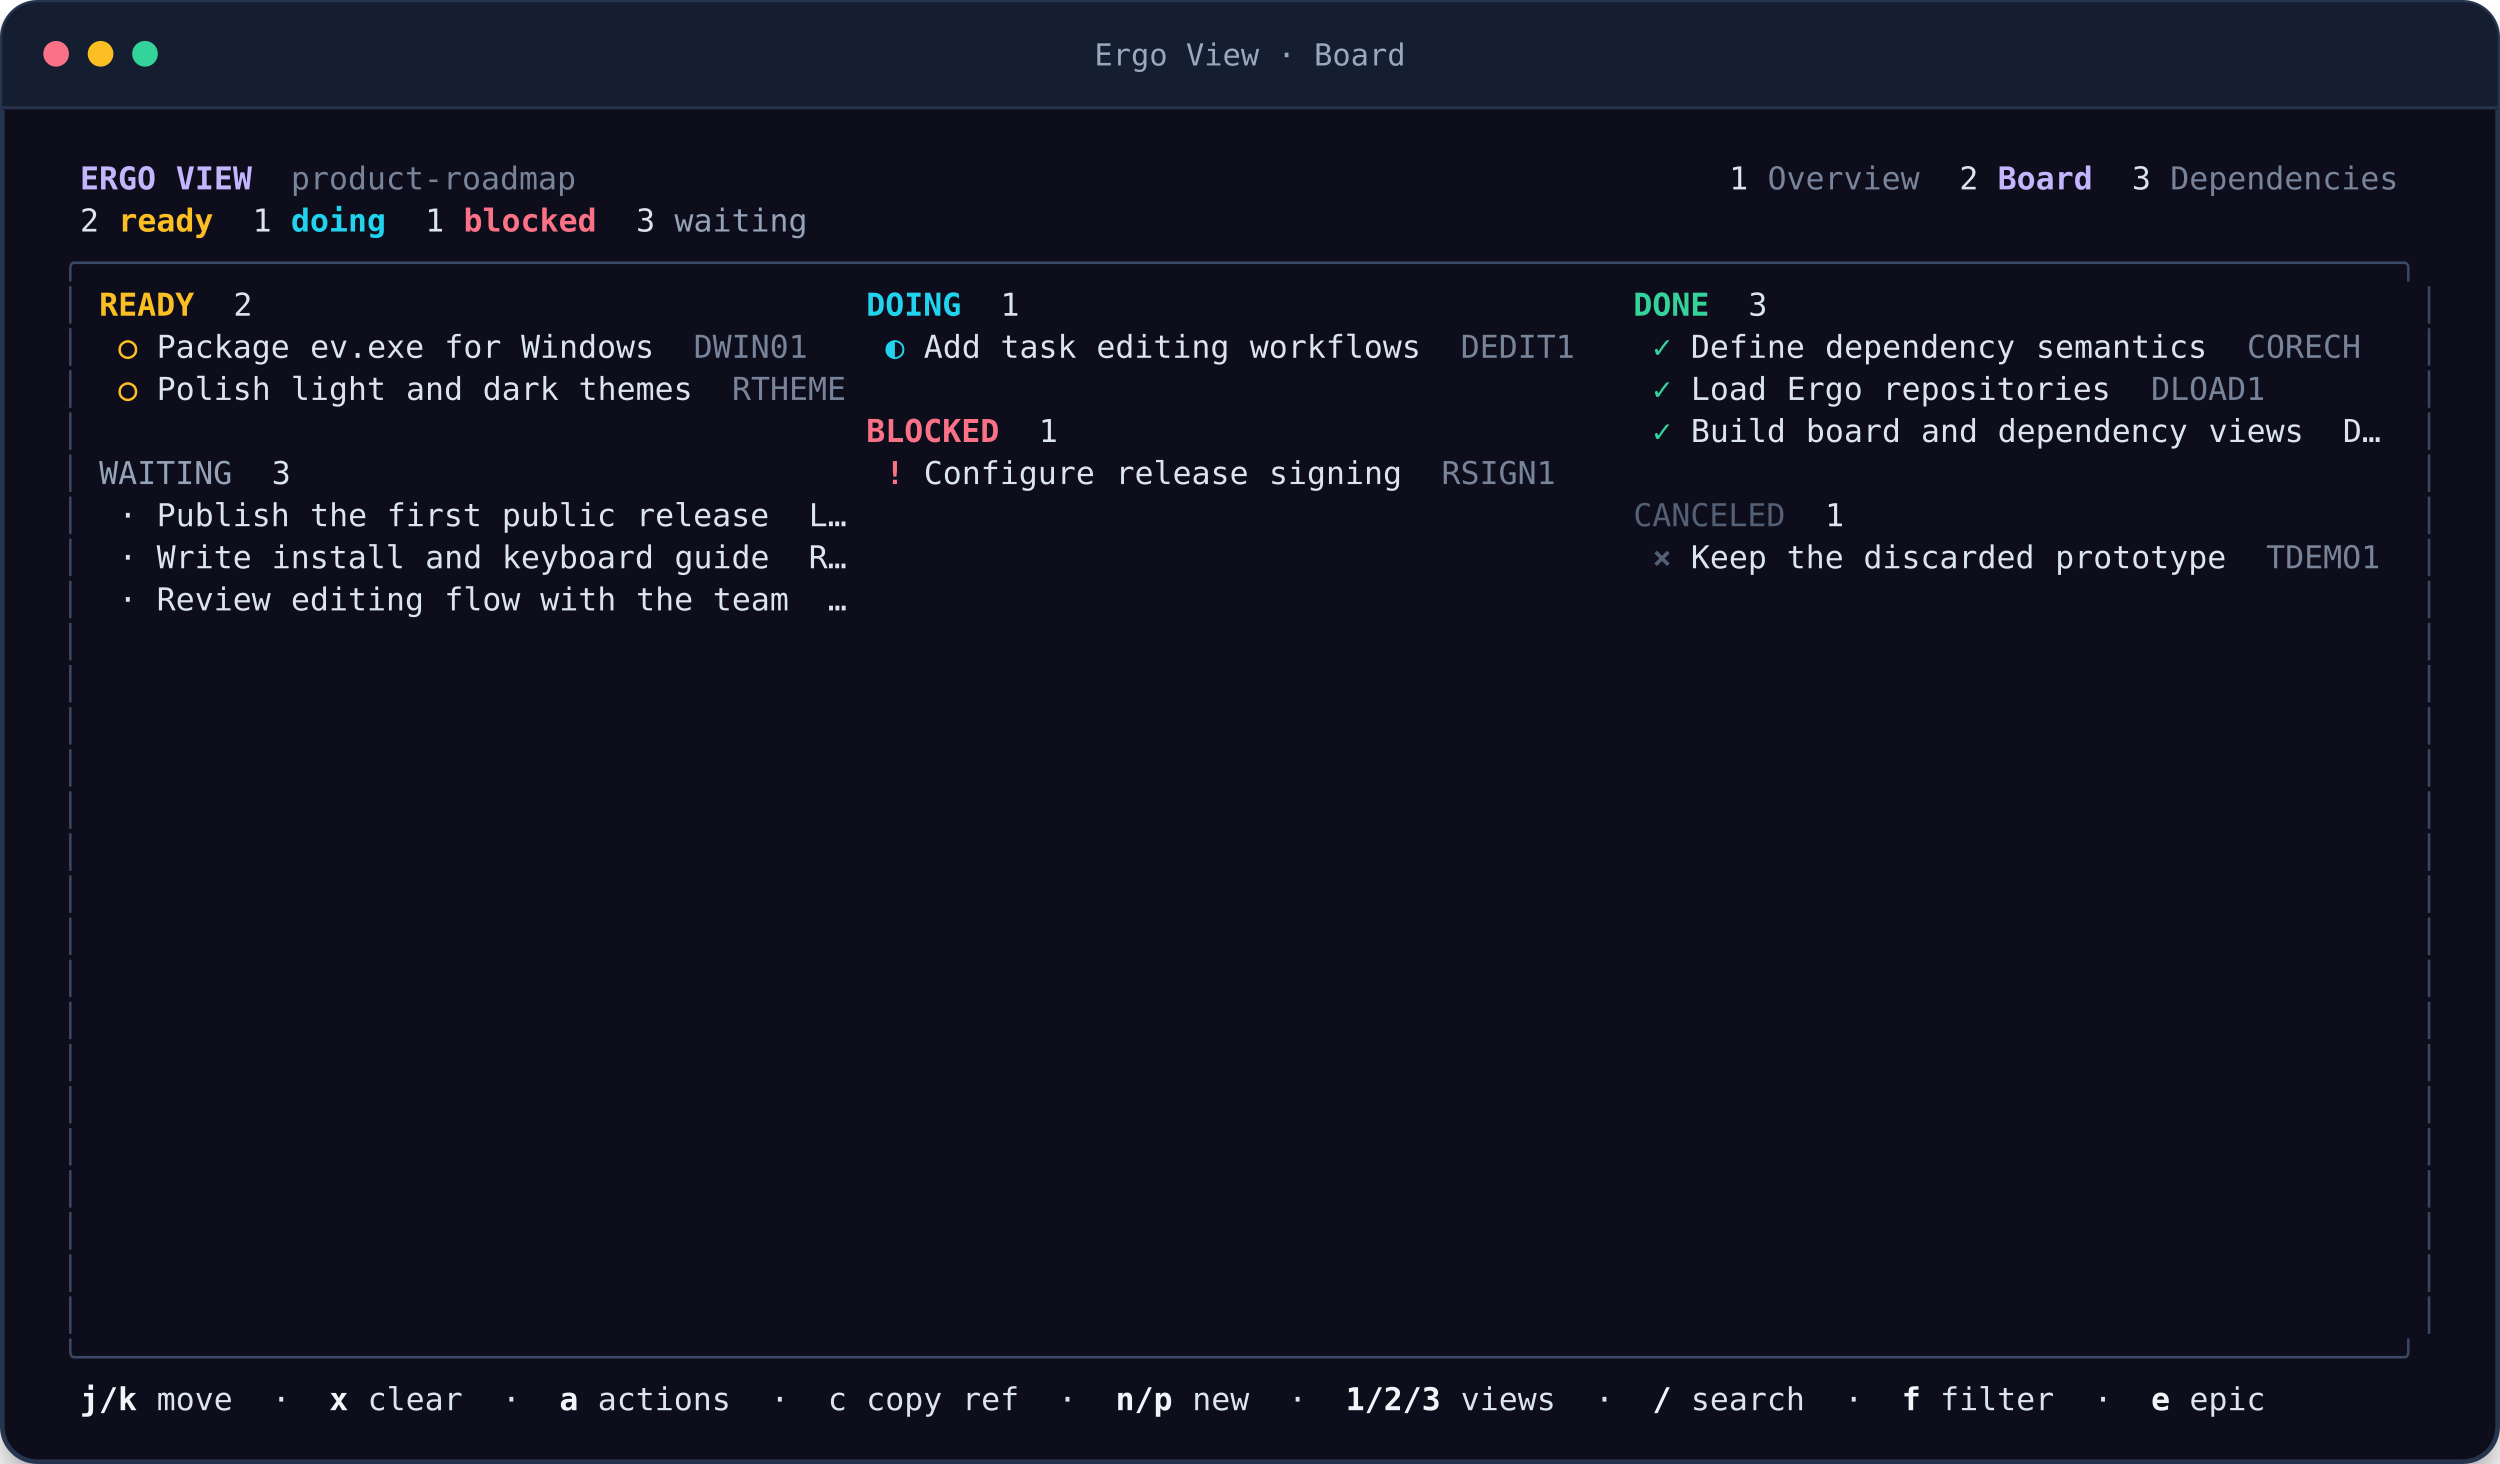
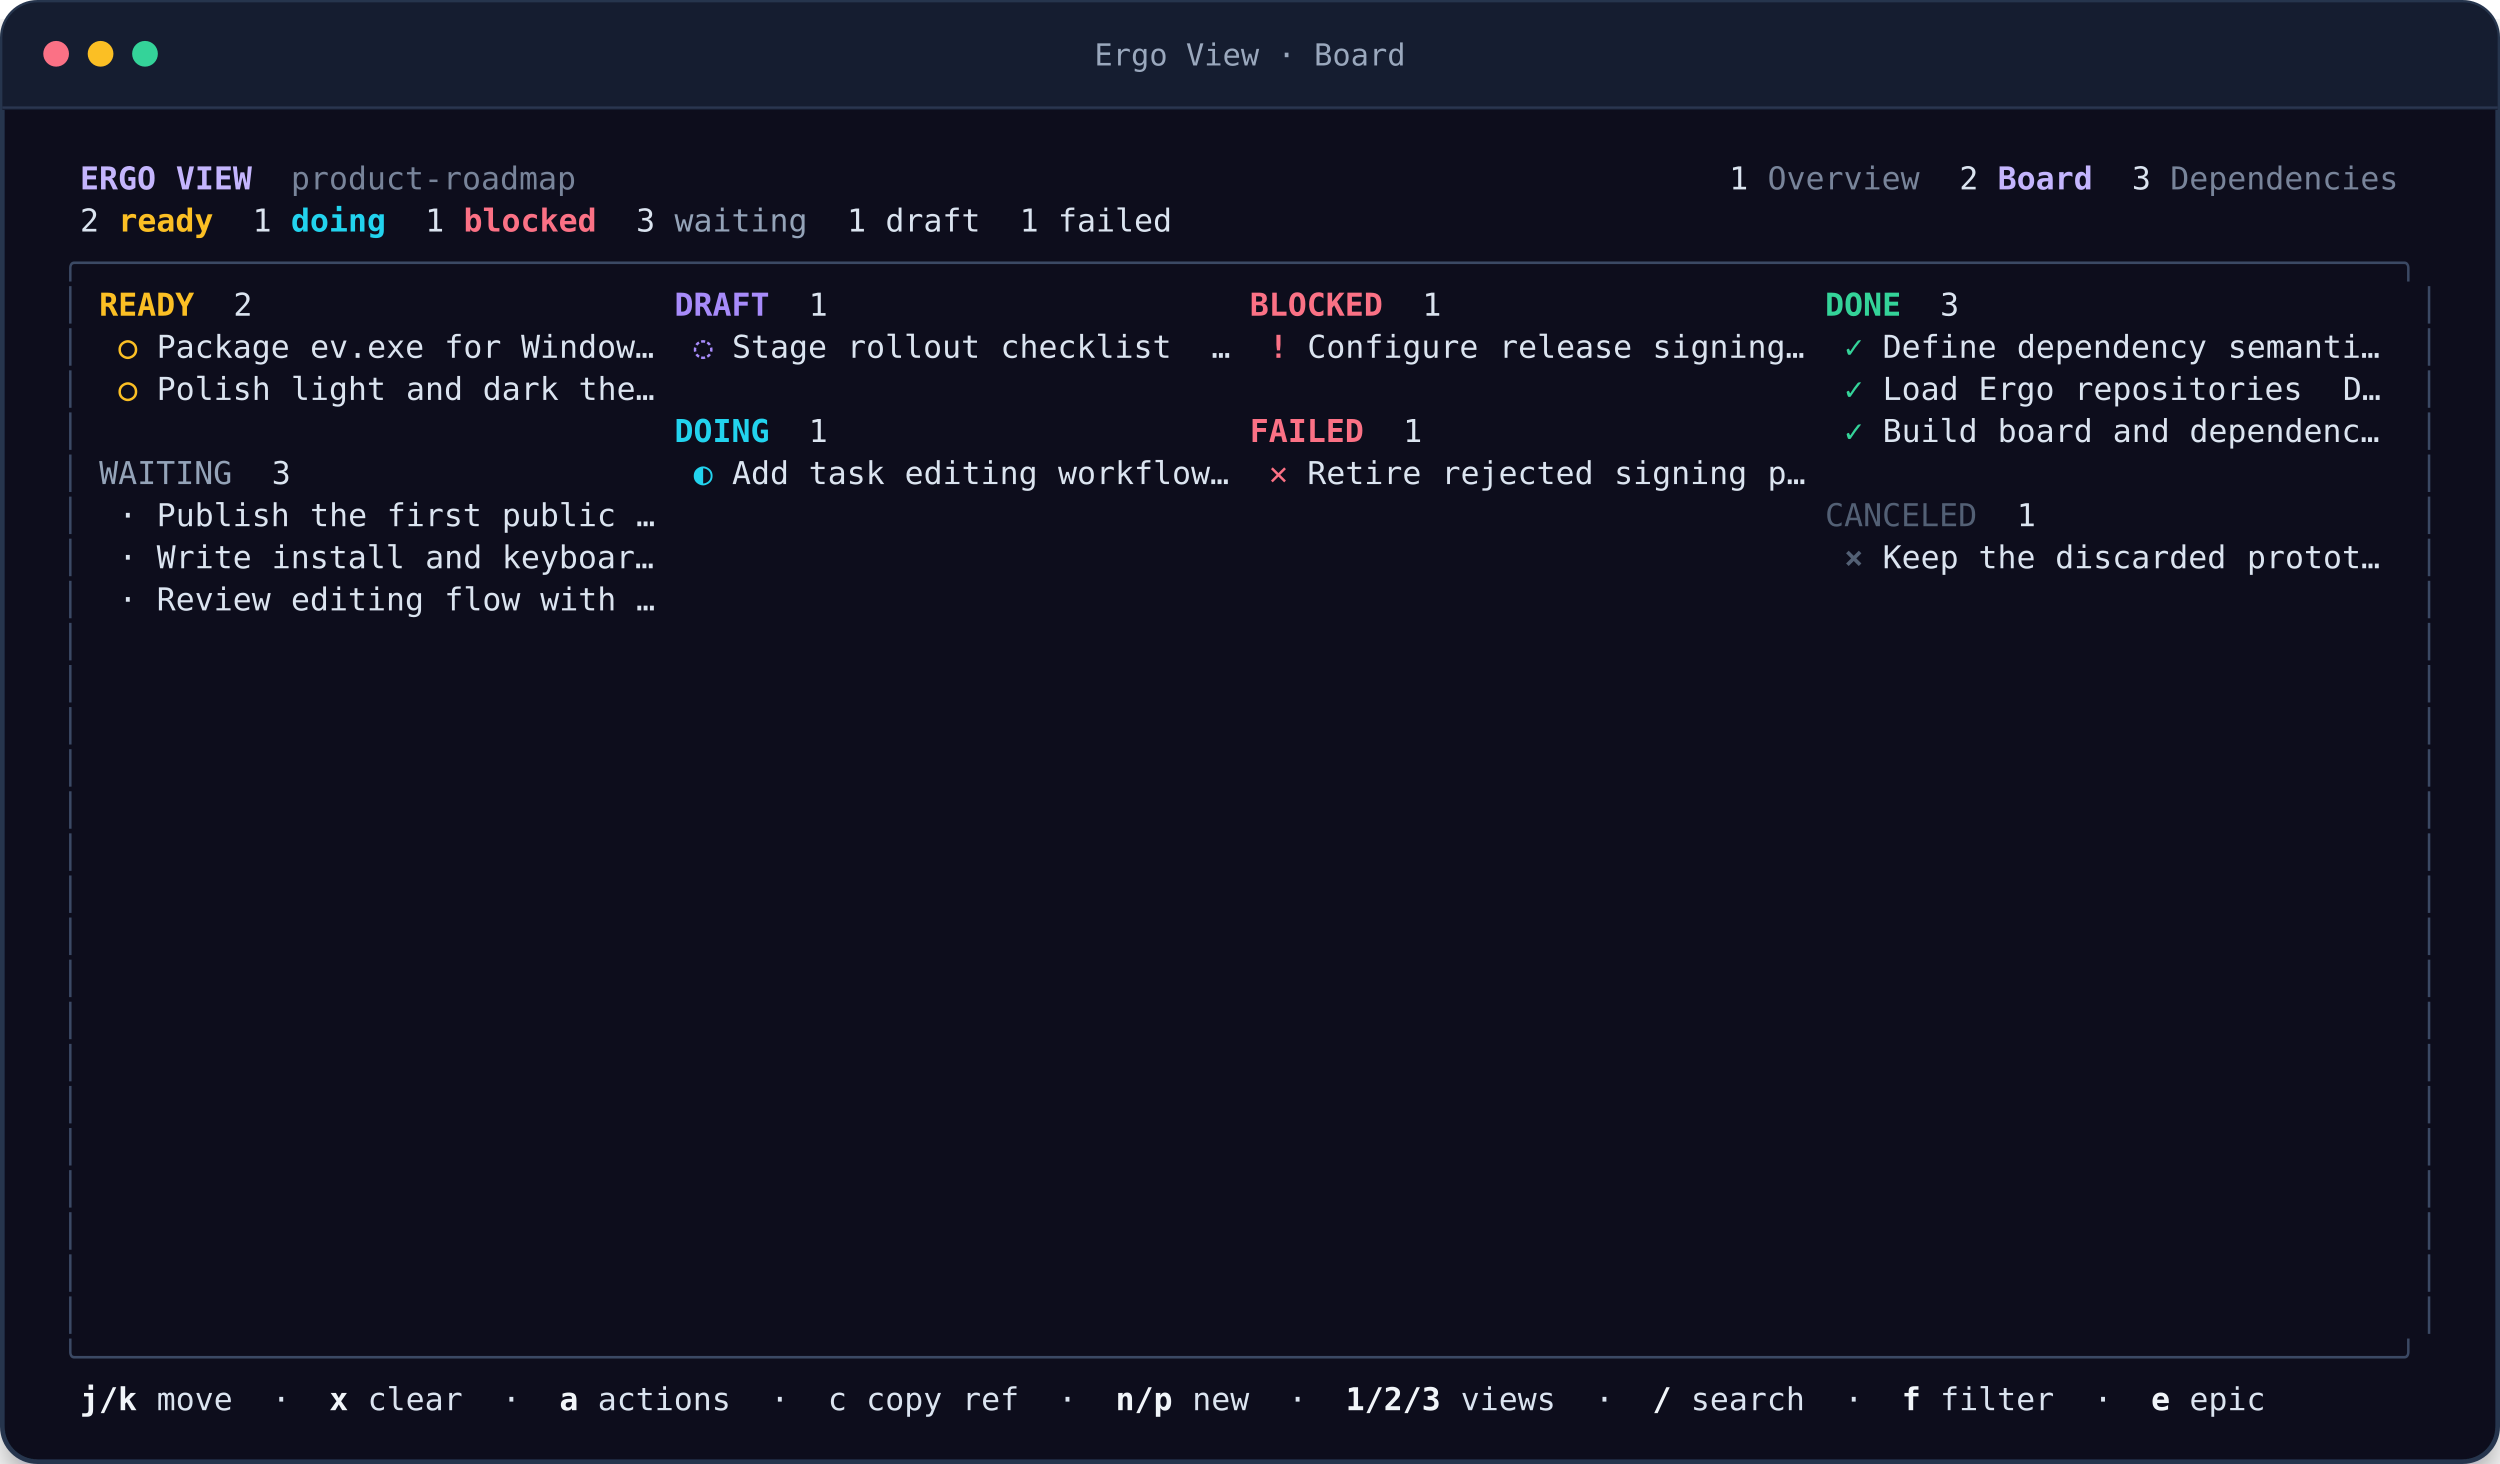
<svg xmlns="http://www.w3.org/2000/svg" width="1069" height="626" viewBox="0 0 1069 626">
  <defs>
    <filter id="shadow" x="-10%" y="-10%" width="120%" height="130%">
      <feDropShadow dx="0" dy="8" stdDeviation="10" flood-color="#020617" flood-opacity=".45" />
    </filter>
    <clipPath id="window">
      <rect x="1" y="1" width="1067" height="624" rx="15" />
    </clipPath>
  </defs>
  <rect x="1" y="1" width="1067" height="624" rx="15" fill="#0a101c" stroke="#27344d" stroke-width="2" filter="url(#shadow)" />
  <g clip-path="url(#window)">
    <rect x="1" y="1" width="1067" height="46" fill="#151d30" />
    <path d="M1 46H1068" stroke="#2a3650" />
    <circle cx="24" cy="23" r="5.5" fill="#fb7185" />
    <circle cx="43" cy="23" r="5.5" fill="#fbbf24" />
    <circle cx="62" cy="23" r="5.5" fill="#34d399" />
    <text x="50%" y="28" text-anchor="middle" fill="#9aa8bd" font-family="Menlo, SFMono-Regular, Consolas, monospace" font-size="13">Ergo View  ·  Board</text>
    <g font-family="Menlo, SFMono-Regular, Consolas, monospace" font-size="13.5" xml:space="preserve">
      <text x="34.2" y="81.0" fill="#c4b5fd" fill-opacity="1.00" font-weight="700" textLength="32.8" lengthAdjust="spacingAndGlyphs">ERGO</text>
      <text x="75.2" y="81.0" fill="#c4b5fd" fill-opacity="1.00" font-weight="700" textLength="32.8" lengthAdjust="spacingAndGlyphs">VIEW</text>
      <text x="124.4" y="81.0" fill="#8492a8" fill-opacity="0.90" font-weight="400" textLength="123.0" lengthAdjust="spacingAndGlyphs">product-roadmap</text>
      <text x="739.4" y="81.0" fill="#dbe4f0" fill-opacity="1.00" font-weight="400" textLength="8.2" lengthAdjust="spacingAndGlyphs">1</text>
      <text x="755.8" y="81.0" fill="#8492a8" fill-opacity="0.90" font-weight="500" textLength="65.6" lengthAdjust="spacingAndGlyphs">Overview</text>
      <text x="837.8" y="81.0" fill="#dbe4f0" fill-opacity="1.00" font-weight="400" textLength="8.2" lengthAdjust="spacingAndGlyphs">2</text>
      <text x="854.2" y="81.0" fill="#c4b5fd" fill-opacity="1.00" font-weight="700" textLength="41.0" lengthAdjust="spacingAndGlyphs">Board</text>
      <text x="911.6" y="81.0" fill="#dbe4f0" fill-opacity="1.00" font-weight="400" textLength="8.2" lengthAdjust="spacingAndGlyphs">3</text>
      <text x="928.0" y="81.0" fill="#8492a8" fill-opacity="0.90" font-weight="500" textLength="98.4" lengthAdjust="spacingAndGlyphs">Dependencies</text>
      <text x="34.2" y="99.0" fill="#dbe4f0" fill-opacity="1.00" font-weight="400" textLength="8.2" lengthAdjust="spacingAndGlyphs">2</text>
      <text x="50.6" y="99.0" fill="#fbbf24" fill-opacity="1.00" font-weight="600" textLength="41.0" lengthAdjust="spacingAndGlyphs">ready</text>
      <text x="108.0" y="99.0" fill="#dbe4f0" fill-opacity="1.00" font-weight="400" textLength="8.2" lengthAdjust="spacingAndGlyphs">1</text>
      <text x="124.4" y="99.0" fill="#22d3ee" fill-opacity="1.00" font-weight="600" textLength="41.0" lengthAdjust="spacingAndGlyphs">doing</text>
      <text x="181.8" y="99.0" fill="#dbe4f0" fill-opacity="1.00" font-weight="400" textLength="8.2" lengthAdjust="spacingAndGlyphs">1</text>
      <text x="198.2" y="99.0" fill="#fb7185" fill-opacity="1.00" font-weight="600" textLength="57.4" lengthAdjust="spacingAndGlyphs">blocked</text>
      <text x="272.0" y="99.0" fill="#dbe4f0" fill-opacity="1.00" font-weight="400" textLength="8.2" lengthAdjust="spacingAndGlyphs">3</text>
      <text x="288.4" y="99.0" fill="#94a3b8" fill-opacity="1.00" font-weight="500" textLength="57.4" lengthAdjust="spacingAndGlyphs">waiting</text>
+       <text x="362.2" y="99.0" fill="#dbe4f0" fill-opacity="1.00" font-weight="400" textLength="8.2" lengthAdjust="spacingAndGlyphs">1</text>
+       <text x="378.6" y="99.0" fill="#dbe4f0" fill-opacity="1.00" font-weight="400" textLength="41.0" lengthAdjust="spacingAndGlyphs">draft</text>
+       <text x="436.0" y="99.0" fill="#dbe4f0" fill-opacity="1.00" font-weight="400" textLength="8.2" lengthAdjust="spacingAndGlyphs">1</text>
+       <text x="452.4" y="99.0" fill="#dbe4f0" fill-opacity="1.00" font-weight="400" textLength="49.2" lengthAdjust="spacingAndGlyphs">failed</text>
      <text x="26.0" y="117.0" fill="#3b4964" fill-opacity="1.00" font-weight="400" textLength="1016.8" lengthAdjust="spacingAndGlyphs">╭──────────────────────────────────────────────────────────────────────────────────────────────────────────────────────────╮</text>
      <text x="26.0" y="135.0" fill="#3b4964" fill-opacity="1.00" font-weight="400" textLength="8.2" lengthAdjust="spacingAndGlyphs">│</text>
      <text x="42.4" y="135.0" fill="#fbbf24" fill-opacity="1.00" font-weight="700" textLength="41.0" lengthAdjust="spacingAndGlyphs">READY</text>
      <text x="99.8" y="135.0" fill="#dbe4f0" fill-opacity="1.00" font-weight="400" textLength="8.2" lengthAdjust="spacingAndGlyphs">2</text>
-       <text x="370.4" y="135.0" fill="#22d3ee" fill-opacity="1.00" font-weight="700" textLength="41.0" lengthAdjust="spacingAndGlyphs">DOING</text>
-       <text x="427.8" y="135.0" fill="#dbe4f0" fill-opacity="1.00" font-weight="400" textLength="8.2" lengthAdjust="spacingAndGlyphs">1</text>
-       <text x="698.4" y="135.0" fill="#34d399" fill-opacity="1.00" font-weight="600" textLength="32.8" lengthAdjust="spacingAndGlyphs">DONE</text>
-       <text x="747.6" y="135.0" fill="#dbe4f0" fill-opacity="1.00" font-weight="400" textLength="8.2" lengthAdjust="spacingAndGlyphs">3</text>
+       <text x="288.4" y="135.0" fill="#a78bfa" fill-opacity="1.00" font-weight="700" textLength="41.0" lengthAdjust="spacingAndGlyphs">DRAFT</text>
+       <text x="345.8" y="135.0" fill="#dbe4f0" fill-opacity="1.00" font-weight="400" textLength="8.2" lengthAdjust="spacingAndGlyphs">1</text>
+       <text x="534.4" y="135.0" fill="#fb7185" fill-opacity="1.00" font-weight="700" textLength="57.4" lengthAdjust="spacingAndGlyphs">BLOCKED</text>
+       <text x="608.2" y="135.0" fill="#dbe4f0" fill-opacity="1.00" font-weight="400" textLength="8.2" lengthAdjust="spacingAndGlyphs">1</text>
+       <text x="780.4" y="135.0" fill="#34d399" fill-opacity="1.00" font-weight="600" textLength="32.8" lengthAdjust="spacingAndGlyphs">DONE</text>
+       <text x="829.6" y="135.0" fill="#dbe4f0" fill-opacity="1.00" font-weight="400" textLength="8.2" lengthAdjust="spacingAndGlyphs">3</text>
      <text x="1034.6" y="135.0" fill="#3b4964" fill-opacity="1.00" font-weight="400" textLength="8.2" lengthAdjust="spacingAndGlyphs">│</text>
      <text x="26.0" y="153.0" fill="#3b4964" fill-opacity="1.00" font-weight="400" textLength="8.2" lengthAdjust="spacingAndGlyphs">│</text>
      <text x="50.6" y="153.0" fill="#fbbf24" fill-opacity="1.00" font-weight="700" textLength="8.2" lengthAdjust="spacingAndGlyphs">○</text>
      <text x="67.0" y="153.0" fill="#dbe4f0" fill-opacity="1.00" font-weight="400" textLength="57.4" lengthAdjust="spacingAndGlyphs">Package</text>
      <text x="132.6" y="153.0" fill="#dbe4f0" fill-opacity="1.00" font-weight="400" textLength="49.2" lengthAdjust="spacingAndGlyphs">ev.exe</text>
      <text x="190.0" y="153.0" fill="#dbe4f0" fill-opacity="1.00" font-weight="400" textLength="24.6" lengthAdjust="spacingAndGlyphs">for</text>
-       <text x="222.8" y="153.0" fill="#dbe4f0" fill-opacity="1.00" font-weight="400" textLength="57.4" lengthAdjust="spacingAndGlyphs">Windows</text>
-       <text x="296.6" y="153.0" fill="#8492a8" fill-opacity="0.90" font-weight="400" textLength="49.2" lengthAdjust="spacingAndGlyphs">DWIN01</text>
-       <text x="378.6" y="153.0" fill="#22d3ee" fill-opacity="1.00" font-weight="700" textLength="8.2" lengthAdjust="spacingAndGlyphs">◐</text>
-       <text x="395.0" y="153.0" fill="#dbe4f0" fill-opacity="1.00" font-weight="400" textLength="24.6" lengthAdjust="spacingAndGlyphs">Add</text>
-       <text x="427.8" y="153.0" fill="#dbe4f0" fill-opacity="1.00" font-weight="400" textLength="32.8" lengthAdjust="spacingAndGlyphs">task</text>
-       <text x="468.8" y="153.0" fill="#dbe4f0" fill-opacity="1.00" font-weight="400" textLength="57.4" lengthAdjust="spacingAndGlyphs">editing</text>
-       <text x="534.4" y="153.0" fill="#dbe4f0" fill-opacity="1.00" font-weight="400" textLength="73.8" lengthAdjust="spacingAndGlyphs">workflows</text>
-       <text x="624.6" y="153.0" fill="#8492a8" fill-opacity="0.90" font-weight="400" textLength="49.2" lengthAdjust="spacingAndGlyphs">DEDIT1</text>
-       <text x="706.6" y="153.0" fill="#34d399" fill-opacity="1.00" font-weight="700" textLength="8.2" lengthAdjust="spacingAndGlyphs">✓</text>
-       <text x="723.0" y="153.0" fill="#dbe4f0" fill-opacity="1.00" font-weight="400" textLength="49.2" lengthAdjust="spacingAndGlyphs">Define</text>
-       <text x="780.4" y="153.0" fill="#dbe4f0" fill-opacity="1.00" font-weight="400" textLength="82.0" lengthAdjust="spacingAndGlyphs">dependency</text>
-       <text x="870.6" y="153.0" fill="#dbe4f0" fill-opacity="1.00" font-weight="400" textLength="73.8" lengthAdjust="spacingAndGlyphs">semantics</text>
-       <text x="960.8" y="153.0" fill="#8492a8" fill-opacity="0.90" font-weight="400" textLength="49.2" lengthAdjust="spacingAndGlyphs">CORECH</text>
+       <text x="222.8" y="153.0" fill="#dbe4f0" fill-opacity="1.00" font-weight="400" textLength="57.4" lengthAdjust="spacingAndGlyphs">Window…</text>
+       <text x="296.6" y="153.0" fill="#a78bfa" fill-opacity="1.00" font-weight="700" textLength="8.2" lengthAdjust="spacingAndGlyphs">◌</text>
+       <text x="313.0" y="153.0" fill="#dbe4f0" fill-opacity="1.00" font-weight="400" textLength="41.0" lengthAdjust="spacingAndGlyphs">Stage</text>
+       <text x="362.2" y="153.0" fill="#dbe4f0" fill-opacity="1.00" font-weight="400" textLength="57.4" lengthAdjust="spacingAndGlyphs">rollout</text>
+       <text x="427.8" y="153.0" fill="#dbe4f0" fill-opacity="1.00" font-weight="400" textLength="73.8" lengthAdjust="spacingAndGlyphs">checklist</text>
+       <text x="518.0" y="153.0" fill="#dbe4f0" fill-opacity="1.00" font-weight="400" textLength="8.2" lengthAdjust="spacingAndGlyphs">…</text>
+       <text x="542.6" y="153.0" fill="#fb7185" fill-opacity="1.00" font-weight="700" textLength="8.2" lengthAdjust="spacingAndGlyphs">!</text>
+       <text x="559.0" y="153.0" fill="#dbe4f0" fill-opacity="1.00" font-weight="400" textLength="73.8" lengthAdjust="spacingAndGlyphs">Configure</text>
+       <text x="641.0" y="153.0" fill="#dbe4f0" fill-opacity="1.00" font-weight="400" textLength="57.4" lengthAdjust="spacingAndGlyphs">release</text>
+       <text x="706.6" y="153.0" fill="#dbe4f0" fill-opacity="1.00" font-weight="400" textLength="65.6" lengthAdjust="spacingAndGlyphs">signing…</text>
+       <text x="788.6" y="153.0" fill="#34d399" fill-opacity="1.00" font-weight="700" textLength="8.2" lengthAdjust="spacingAndGlyphs">✓</text>
+       <text x="805.0" y="153.0" fill="#dbe4f0" fill-opacity="1.00" font-weight="400" textLength="49.2" lengthAdjust="spacingAndGlyphs">Define</text>
+       <text x="862.4" y="153.0" fill="#dbe4f0" fill-opacity="1.00" font-weight="400" textLength="82.0" lengthAdjust="spacingAndGlyphs">dependency</text>
+       <text x="952.6" y="153.0" fill="#dbe4f0" fill-opacity="1.00" font-weight="400" textLength="65.6" lengthAdjust="spacingAndGlyphs">semanti…</text>
      <text x="1034.6" y="153.0" fill="#3b4964" fill-opacity="1.00" font-weight="400" textLength="8.2" lengthAdjust="spacingAndGlyphs">│</text>
      <text x="26.0" y="171.0" fill="#3b4964" fill-opacity="1.00" font-weight="400" textLength="8.2" lengthAdjust="spacingAndGlyphs">│</text>
      <text x="50.6" y="171.0" fill="#fbbf24" fill-opacity="1.00" font-weight="700" textLength="8.2" lengthAdjust="spacingAndGlyphs">○</text>
      <text x="67.0" y="171.0" fill="#dbe4f0" fill-opacity="1.00" font-weight="400" textLength="49.2" lengthAdjust="spacingAndGlyphs">Polish</text>
      <text x="124.4" y="171.0" fill="#dbe4f0" fill-opacity="1.00" font-weight="400" textLength="41.0" lengthAdjust="spacingAndGlyphs">light</text>
      <text x="173.6" y="171.0" fill="#dbe4f0" fill-opacity="1.00" font-weight="400" textLength="24.6" lengthAdjust="spacingAndGlyphs">and</text>
      <text x="206.4" y="171.0" fill="#dbe4f0" fill-opacity="1.00" font-weight="400" textLength="32.8" lengthAdjust="spacingAndGlyphs">dark</text>
-       <text x="247.4" y="171.0" fill="#dbe4f0" fill-opacity="1.00" font-weight="400" textLength="49.2" lengthAdjust="spacingAndGlyphs">themes</text>
-       <text x="313.0" y="171.0" fill="#8492a8" fill-opacity="0.90" font-weight="400" textLength="49.2" lengthAdjust="spacingAndGlyphs">RTHEME</text>
-       <text x="706.6" y="171.0" fill="#34d399" fill-opacity="1.00" font-weight="700" textLength="8.2" lengthAdjust="spacingAndGlyphs">✓</text>
-       <text x="723.0" y="171.0" fill="#dbe4f0" fill-opacity="1.00" font-weight="400" textLength="32.8" lengthAdjust="spacingAndGlyphs">Load</text>
-       <text x="764.0" y="171.0" fill="#dbe4f0" fill-opacity="1.00" font-weight="400" textLength="32.8" lengthAdjust="spacingAndGlyphs">Ergo</text>
-       <text x="805.0" y="171.0" fill="#dbe4f0" fill-opacity="1.00" font-weight="400" textLength="98.4" lengthAdjust="spacingAndGlyphs">repositories</text>
-       <text x="919.8" y="171.0" fill="#8492a8" fill-opacity="0.90" font-weight="400" textLength="49.2" lengthAdjust="spacingAndGlyphs">DLOAD1</text>
+       <text x="247.4" y="171.0" fill="#dbe4f0" fill-opacity="1.00" font-weight="400" textLength="32.8" lengthAdjust="spacingAndGlyphs">the…</text>
+       <text x="788.6" y="171.0" fill="#34d399" fill-opacity="1.00" font-weight="700" textLength="8.2" lengthAdjust="spacingAndGlyphs">✓</text>
+       <text x="805.0" y="171.0" fill="#dbe4f0" fill-opacity="1.00" font-weight="400" textLength="32.8" lengthAdjust="spacingAndGlyphs">Load</text>
+       <text x="846.0" y="171.0" fill="#dbe4f0" fill-opacity="1.00" font-weight="400" textLength="32.8" lengthAdjust="spacingAndGlyphs">Ergo</text>
+       <text x="887.0" y="171.0" fill="#dbe4f0" fill-opacity="1.00" font-weight="400" textLength="98.4" lengthAdjust="spacingAndGlyphs">repositories</text>
+       <text x="1001.8" y="171.0" fill="#dbe4f0" fill-opacity="1.00" font-weight="400" textLength="16.4" lengthAdjust="spacingAndGlyphs">D…</text>
      <text x="1034.6" y="171.0" fill="#3b4964" fill-opacity="1.00" font-weight="400" textLength="8.2" lengthAdjust="spacingAndGlyphs">│</text>
      <text x="26.0" y="189.0" fill="#3b4964" fill-opacity="1.00" font-weight="400" textLength="8.2" lengthAdjust="spacingAndGlyphs">│</text>
-       <text x="370.4" y="189.0" fill="#fb7185" fill-opacity="1.00" font-weight="700" textLength="57.4" lengthAdjust="spacingAndGlyphs">BLOCKED</text>
-       <text x="444.2" y="189.0" fill="#dbe4f0" fill-opacity="1.00" font-weight="400" textLength="8.2" lengthAdjust="spacingAndGlyphs">1</text>
-       <text x="706.6" y="189.0" fill="#34d399" fill-opacity="1.00" font-weight="700" textLength="8.2" lengthAdjust="spacingAndGlyphs">✓</text>
-       <text x="723.0" y="189.0" fill="#dbe4f0" fill-opacity="1.00" font-weight="400" textLength="41.0" lengthAdjust="spacingAndGlyphs">Build</text>
-       <text x="772.2" y="189.0" fill="#dbe4f0" fill-opacity="1.00" font-weight="400" textLength="41.0" lengthAdjust="spacingAndGlyphs">board</text>
-       <text x="821.4" y="189.0" fill="#dbe4f0" fill-opacity="1.00" font-weight="400" textLength="24.6" lengthAdjust="spacingAndGlyphs">and</text>
-       <text x="854.2" y="189.0" fill="#dbe4f0" fill-opacity="1.00" font-weight="400" textLength="82.0" lengthAdjust="spacingAndGlyphs">dependency</text>
-       <text x="944.4" y="189.0" fill="#dbe4f0" fill-opacity="1.00" font-weight="400" textLength="41.0" lengthAdjust="spacingAndGlyphs">views</text>
-       <text x="1001.8" y="189.0" fill="#dbe4f0" fill-opacity="1.00" font-weight="400" textLength="16.4" lengthAdjust="spacingAndGlyphs">D…</text>
+       <text x="288.4" y="189.0" fill="#22d3ee" fill-opacity="1.00" font-weight="700" textLength="41.0" lengthAdjust="spacingAndGlyphs">DOING</text>
+       <text x="345.8" y="189.0" fill="#dbe4f0" fill-opacity="1.00" font-weight="400" textLength="8.2" lengthAdjust="spacingAndGlyphs">1</text>
+       <text x="534.4" y="189.0" fill="#fb7185" fill-opacity="1.00" font-weight="700" textLength="49.2" lengthAdjust="spacingAndGlyphs">FAILED</text>
+       <text x="600.0" y="189.0" fill="#dbe4f0" fill-opacity="1.00" font-weight="400" textLength="8.2" lengthAdjust="spacingAndGlyphs">1</text>
+       <text x="788.6" y="189.0" fill="#34d399" fill-opacity="1.00" font-weight="700" textLength="8.2" lengthAdjust="spacingAndGlyphs">✓</text>
+       <text x="805.0" y="189.0" fill="#dbe4f0" fill-opacity="1.00" font-weight="400" textLength="41.0" lengthAdjust="spacingAndGlyphs">Build</text>
+       <text x="854.2" y="189.0" fill="#dbe4f0" fill-opacity="1.00" font-weight="400" textLength="41.0" lengthAdjust="spacingAndGlyphs">board</text>
+       <text x="903.4" y="189.0" fill="#dbe4f0" fill-opacity="1.00" font-weight="400" textLength="24.6" lengthAdjust="spacingAndGlyphs">and</text>
+       <text x="936.2" y="189.0" fill="#dbe4f0" fill-opacity="1.00" font-weight="400" textLength="82.0" lengthAdjust="spacingAndGlyphs">dependenc…</text>
      <text x="1034.6" y="189.0" fill="#3b4964" fill-opacity="1.00" font-weight="400" textLength="8.2" lengthAdjust="spacingAndGlyphs">│</text>
      <text x="26.0" y="207.0" fill="#3b4964" fill-opacity="1.00" font-weight="400" textLength="8.2" lengthAdjust="spacingAndGlyphs">│</text>
      <text x="42.4" y="207.0" fill="#94a3b8" fill-opacity="1.00" font-weight="500" textLength="57.4" lengthAdjust="spacingAndGlyphs">WAITING</text>
      <text x="116.2" y="207.0" fill="#dbe4f0" fill-opacity="1.00" font-weight="400" textLength="8.2" lengthAdjust="spacingAndGlyphs">3</text>
-       <text x="378.6" y="207.0" fill="#fb7185" fill-opacity="1.00" font-weight="700" textLength="8.2" lengthAdjust="spacingAndGlyphs">!</text>
-       <text x="395.0" y="207.0" fill="#dbe4f0" fill-opacity="1.00" font-weight="400" textLength="73.8" lengthAdjust="spacingAndGlyphs">Configure</text>
-       <text x="477.0" y="207.0" fill="#dbe4f0" fill-opacity="1.00" font-weight="400" textLength="57.4" lengthAdjust="spacingAndGlyphs">release</text>
-       <text x="542.6" y="207.0" fill="#dbe4f0" fill-opacity="1.00" font-weight="400" textLength="57.4" lengthAdjust="spacingAndGlyphs">signing</text>
-       <text x="616.4" y="207.0" fill="#8492a8" fill-opacity="0.90" font-weight="400" textLength="49.2" lengthAdjust="spacingAndGlyphs">RSIGN1</text>
+       <text x="296.6" y="207.0" fill="#22d3ee" fill-opacity="1.00" font-weight="700" textLength="8.2" lengthAdjust="spacingAndGlyphs">◐</text>
+       <text x="313.0" y="207.0" fill="#dbe4f0" fill-opacity="1.00" font-weight="400" textLength="24.6" lengthAdjust="spacingAndGlyphs">Add</text>
+       <text x="345.8" y="207.0" fill="#dbe4f0" fill-opacity="1.00" font-weight="400" textLength="32.8" lengthAdjust="spacingAndGlyphs">task</text>
+       <text x="386.8" y="207.0" fill="#dbe4f0" fill-opacity="1.00" font-weight="400" textLength="57.4" lengthAdjust="spacingAndGlyphs">editing</text>
+       <text x="452.4" y="207.0" fill="#dbe4f0" fill-opacity="1.00" font-weight="400" textLength="73.8" lengthAdjust="spacingAndGlyphs">workflow…</text>
+       <text x="542.6" y="207.0" fill="#fb7185" fill-opacity="1.00" font-weight="700" textLength="8.2" lengthAdjust="spacingAndGlyphs">✕</text>
+       <text x="559.0" y="207.0" fill="#dbe4f0" fill-opacity="1.00" font-weight="400" textLength="49.2" lengthAdjust="spacingAndGlyphs">Retire</text>
+       <text x="616.4" y="207.0" fill="#dbe4f0" fill-opacity="1.00" font-weight="400" textLength="65.6" lengthAdjust="spacingAndGlyphs">rejected</text>
+       <text x="690.2" y="207.0" fill="#dbe4f0" fill-opacity="1.00" font-weight="400" textLength="57.4" lengthAdjust="spacingAndGlyphs">signing</text>
+       <text x="755.8" y="207.0" fill="#dbe4f0" fill-opacity="1.00" font-weight="400" textLength="16.4" lengthAdjust="spacingAndGlyphs">p…</text>
      <text x="1034.6" y="207.0" fill="#3b4964" fill-opacity="1.00" font-weight="400" textLength="8.2" lengthAdjust="spacingAndGlyphs">│</text>
      <text x="26.0" y="225.0" fill="#3b4964" fill-opacity="1.00" font-weight="400" textLength="8.2" lengthAdjust="spacingAndGlyphs">│</text>
      <text x="50.6" y="225.0" fill="#dbe4f0" fill-opacity="1.00" font-weight="400" textLength="8.2" lengthAdjust="spacingAndGlyphs">·</text>
      <text x="67.0" y="225.0" fill="#dbe4f0" fill-opacity="1.00" font-weight="400" textLength="57.4" lengthAdjust="spacingAndGlyphs">Publish</text>
      <text x="132.6" y="225.0" fill="#dbe4f0" fill-opacity="1.00" font-weight="400" textLength="24.6" lengthAdjust="spacingAndGlyphs">the</text>
      <text x="165.4" y="225.0" fill="#dbe4f0" fill-opacity="1.00" font-weight="400" textLength="41.0" lengthAdjust="spacingAndGlyphs">first</text>
      <text x="214.6" y="225.0" fill="#dbe4f0" fill-opacity="1.00" font-weight="400" textLength="49.2" lengthAdjust="spacingAndGlyphs">public</text>
-       <text x="272.0" y="225.0" fill="#dbe4f0" fill-opacity="1.00" font-weight="400" textLength="57.4" lengthAdjust="spacingAndGlyphs">release</text>
-       <text x="345.8" y="225.0" fill="#dbe4f0" fill-opacity="1.00" font-weight="400" textLength="16.4" lengthAdjust="spacingAndGlyphs">L…</text>
-       <text x="698.4" y="225.0" fill="#64748b" fill-opacity="0.80" font-weight="500" textLength="65.6" lengthAdjust="spacingAndGlyphs">CANCELED</text>
-       <text x="780.4" y="225.0" fill="#dbe4f0" fill-opacity="1.00" font-weight="400" textLength="8.2" lengthAdjust="spacingAndGlyphs">1</text>
+       <text x="272.0" y="225.0" fill="#dbe4f0" fill-opacity="1.00" font-weight="400" textLength="8.2" lengthAdjust="spacingAndGlyphs">…</text>
+       <text x="780.4" y="225.0" fill="#64748b" fill-opacity="0.80" font-weight="500" textLength="65.6" lengthAdjust="spacingAndGlyphs">CANCELED</text>
+       <text x="862.4" y="225.0" fill="#dbe4f0" fill-opacity="1.00" font-weight="400" textLength="8.2" lengthAdjust="spacingAndGlyphs">1</text>
      <text x="1034.6" y="225.0" fill="#3b4964" fill-opacity="1.00" font-weight="400" textLength="8.2" lengthAdjust="spacingAndGlyphs">│</text>
      <text x="26.0" y="243.0" fill="#3b4964" fill-opacity="1.00" font-weight="400" textLength="8.2" lengthAdjust="spacingAndGlyphs">│</text>
      <text x="50.6" y="243.0" fill="#dbe4f0" fill-opacity="1.00" font-weight="400" textLength="8.2" lengthAdjust="spacingAndGlyphs">·</text>
      <text x="67.0" y="243.0" fill="#dbe4f0" fill-opacity="1.00" font-weight="400" textLength="41.0" lengthAdjust="spacingAndGlyphs">Write</text>
      <text x="116.2" y="243.0" fill="#dbe4f0" fill-opacity="1.00" font-weight="400" textLength="57.4" lengthAdjust="spacingAndGlyphs">install</text>
      <text x="181.8" y="243.0" fill="#dbe4f0" fill-opacity="1.00" font-weight="400" textLength="24.6" lengthAdjust="spacingAndGlyphs">and</text>
-       <text x="214.6" y="243.0" fill="#dbe4f0" fill-opacity="1.00" font-weight="400" textLength="65.6" lengthAdjust="spacingAndGlyphs">keyboard</text>
-       <text x="288.4" y="243.0" fill="#dbe4f0" fill-opacity="1.00" font-weight="400" textLength="41.0" lengthAdjust="spacingAndGlyphs">guide</text>
-       <text x="345.8" y="243.0" fill="#dbe4f0" fill-opacity="1.00" font-weight="400" textLength="16.4" lengthAdjust="spacingAndGlyphs">R…</text>
-       <text x="706.6" y="243.0" fill="#64748b" fill-opacity="0.80" font-weight="600" textLength="8.2" lengthAdjust="spacingAndGlyphs">×</text>
-       <text x="723.0" y="243.0" fill="#dbe4f0" fill-opacity="1.00" font-weight="400" textLength="32.8" lengthAdjust="spacingAndGlyphs">Keep</text>
-       <text x="764.0" y="243.0" fill="#dbe4f0" fill-opacity="1.00" font-weight="400" textLength="24.6" lengthAdjust="spacingAndGlyphs">the</text>
-       <text x="796.8" y="243.0" fill="#dbe4f0" fill-opacity="1.00" font-weight="400" textLength="73.8" lengthAdjust="spacingAndGlyphs">discarded</text>
-       <text x="878.8" y="243.0" fill="#dbe4f0" fill-opacity="1.00" font-weight="400" textLength="73.8" lengthAdjust="spacingAndGlyphs">prototype</text>
-       <text x="969.0" y="243.0" fill="#8492a8" fill-opacity="0.90" font-weight="400" textLength="49.2" lengthAdjust="spacingAndGlyphs">TDEMO1</text>
+       <text x="214.6" y="243.0" fill="#dbe4f0" fill-opacity="1.00" font-weight="400" textLength="65.6" lengthAdjust="spacingAndGlyphs">keyboar…</text>
+       <text x="788.6" y="243.0" fill="#64748b" fill-opacity="0.80" font-weight="600" textLength="8.2" lengthAdjust="spacingAndGlyphs">×</text>
+       <text x="805.0" y="243.0" fill="#dbe4f0" fill-opacity="1.00" font-weight="400" textLength="32.8" lengthAdjust="spacingAndGlyphs">Keep</text>
+       <text x="846.0" y="243.0" fill="#dbe4f0" fill-opacity="1.00" font-weight="400" textLength="24.6" lengthAdjust="spacingAndGlyphs">the</text>
+       <text x="878.8" y="243.0" fill="#dbe4f0" fill-opacity="1.00" font-weight="400" textLength="73.8" lengthAdjust="spacingAndGlyphs">discarded</text>
+       <text x="960.8" y="243.0" fill="#dbe4f0" fill-opacity="1.00" font-weight="400" textLength="57.4" lengthAdjust="spacingAndGlyphs">protot…</text>
      <text x="1034.6" y="243.0" fill="#3b4964" fill-opacity="1.00" font-weight="400" textLength="8.2" lengthAdjust="spacingAndGlyphs">│</text>
      <text x="26.0" y="261.0" fill="#3b4964" fill-opacity="1.00" font-weight="400" textLength="8.2" lengthAdjust="spacingAndGlyphs">│</text>
      <text x="50.6" y="261.0" fill="#dbe4f0" fill-opacity="1.00" font-weight="400" textLength="8.2" lengthAdjust="spacingAndGlyphs">·</text>
      <text x="67.0" y="261.0" fill="#dbe4f0" fill-opacity="1.00" font-weight="400" textLength="49.2" lengthAdjust="spacingAndGlyphs">Review</text>
      <text x="124.4" y="261.0" fill="#dbe4f0" fill-opacity="1.00" font-weight="400" textLength="57.4" lengthAdjust="spacingAndGlyphs">editing</text>
      <text x="190.0" y="261.0" fill="#dbe4f0" fill-opacity="1.00" font-weight="400" textLength="32.8" lengthAdjust="spacingAndGlyphs">flow</text>
      <text x="231.0" y="261.0" fill="#dbe4f0" fill-opacity="1.00" font-weight="400" textLength="32.8" lengthAdjust="spacingAndGlyphs">with</text>
-       <text x="272.0" y="261.0" fill="#dbe4f0" fill-opacity="1.00" font-weight="400" textLength="24.6" lengthAdjust="spacingAndGlyphs">the</text>
-       <text x="304.8" y="261.0" fill="#dbe4f0" fill-opacity="1.00" font-weight="400" textLength="32.8" lengthAdjust="spacingAndGlyphs">team</text>
-       <text x="354.0" y="261.0" fill="#dbe4f0" fill-opacity="1.00" font-weight="400" textLength="8.2" lengthAdjust="spacingAndGlyphs">…</text>
+       <text x="272.0" y="261.0" fill="#dbe4f0" fill-opacity="1.00" font-weight="400" textLength="8.2" lengthAdjust="spacingAndGlyphs">…</text>
      <text x="1034.6" y="261.0" fill="#3b4964" fill-opacity="1.00" font-weight="400" textLength="8.2" lengthAdjust="spacingAndGlyphs">│</text>
      <text x="26.0" y="279.0" fill="#3b4964" fill-opacity="1.00" font-weight="400" textLength="8.2" lengthAdjust="spacingAndGlyphs">│</text>
      <text x="1034.6" y="279.0" fill="#3b4964" fill-opacity="1.00" font-weight="400" textLength="8.2" lengthAdjust="spacingAndGlyphs">│</text>
      <text x="26.0" y="297.0" fill="#3b4964" fill-opacity="1.00" font-weight="400" textLength="8.2" lengthAdjust="spacingAndGlyphs">│</text>
      <text x="1034.6" y="297.0" fill="#3b4964" fill-opacity="1.00" font-weight="400" textLength="8.2" lengthAdjust="spacingAndGlyphs">│</text>
      <text x="26.0" y="315.0" fill="#3b4964" fill-opacity="1.00" font-weight="400" textLength="8.2" lengthAdjust="spacingAndGlyphs">│</text>
      <text x="1034.6" y="315.0" fill="#3b4964" fill-opacity="1.00" font-weight="400" textLength="8.2" lengthAdjust="spacingAndGlyphs">│</text>
      <text x="26.0" y="333.0" fill="#3b4964" fill-opacity="1.00" font-weight="400" textLength="8.2" lengthAdjust="spacingAndGlyphs">│</text>
      <text x="1034.6" y="333.0" fill="#3b4964" fill-opacity="1.00" font-weight="400" textLength="8.2" lengthAdjust="spacingAndGlyphs">│</text>
      <text x="26.0" y="351.0" fill="#3b4964" fill-opacity="1.00" font-weight="400" textLength="8.2" lengthAdjust="spacingAndGlyphs">│</text>
      <text x="1034.6" y="351.0" fill="#3b4964" fill-opacity="1.00" font-weight="400" textLength="8.2" lengthAdjust="spacingAndGlyphs">│</text>
      <text x="26.0" y="369.0" fill="#3b4964" fill-opacity="1.00" font-weight="400" textLength="8.2" lengthAdjust="spacingAndGlyphs">│</text>
      <text x="1034.6" y="369.0" fill="#3b4964" fill-opacity="1.00" font-weight="400" textLength="8.2" lengthAdjust="spacingAndGlyphs">│</text>
      <text x="26.0" y="387.0" fill="#3b4964" fill-opacity="1.00" font-weight="400" textLength="8.2" lengthAdjust="spacingAndGlyphs">│</text>
      <text x="1034.6" y="387.0" fill="#3b4964" fill-opacity="1.00" font-weight="400" textLength="8.2" lengthAdjust="spacingAndGlyphs">│</text>
      <text x="26.0" y="405.0" fill="#3b4964" fill-opacity="1.00" font-weight="400" textLength="8.2" lengthAdjust="spacingAndGlyphs">│</text>
      <text x="1034.6" y="405.0" fill="#3b4964" fill-opacity="1.00" font-weight="400" textLength="8.2" lengthAdjust="spacingAndGlyphs">│</text>
      <text x="26.0" y="423.0" fill="#3b4964" fill-opacity="1.00" font-weight="400" textLength="8.2" lengthAdjust="spacingAndGlyphs">│</text>
      <text x="1034.6" y="423.0" fill="#3b4964" fill-opacity="1.00" font-weight="400" textLength="8.2" lengthAdjust="spacingAndGlyphs">│</text>
      <text x="26.0" y="441.0" fill="#3b4964" fill-opacity="1.00" font-weight="400" textLength="8.2" lengthAdjust="spacingAndGlyphs">│</text>
      <text x="1034.6" y="441.0" fill="#3b4964" fill-opacity="1.00" font-weight="400" textLength="8.2" lengthAdjust="spacingAndGlyphs">│</text>
      <text x="26.0" y="459.0" fill="#3b4964" fill-opacity="1.00" font-weight="400" textLength="8.2" lengthAdjust="spacingAndGlyphs">│</text>
      <text x="1034.6" y="459.0" fill="#3b4964" fill-opacity="1.00" font-weight="400" textLength="8.2" lengthAdjust="spacingAndGlyphs">│</text>
      <text x="26.0" y="477.0" fill="#3b4964" fill-opacity="1.00" font-weight="400" textLength="8.2" lengthAdjust="spacingAndGlyphs">│</text>
      <text x="1034.6" y="477.0" fill="#3b4964" fill-opacity="1.00" font-weight="400" textLength="8.2" lengthAdjust="spacingAndGlyphs">│</text>
      <text x="26.0" y="495.0" fill="#3b4964" fill-opacity="1.00" font-weight="400" textLength="8.2" lengthAdjust="spacingAndGlyphs">│</text>
      <text x="1034.6" y="495.0" fill="#3b4964" fill-opacity="1.00" font-weight="400" textLength="8.2" lengthAdjust="spacingAndGlyphs">│</text>
      <text x="26.0" y="513.0" fill="#3b4964" fill-opacity="1.00" font-weight="400" textLength="8.2" lengthAdjust="spacingAndGlyphs">│</text>
      <text x="1034.6" y="513.0" fill="#3b4964" fill-opacity="1.00" font-weight="400" textLength="8.2" lengthAdjust="spacingAndGlyphs">│</text>
      <text x="26.0" y="531.0" fill="#3b4964" fill-opacity="1.00" font-weight="400" textLength="8.2" lengthAdjust="spacingAndGlyphs">│</text>
      <text x="1034.6" y="531.0" fill="#3b4964" fill-opacity="1.00" font-weight="400" textLength="8.2" lengthAdjust="spacingAndGlyphs">│</text>
      <text x="26.0" y="549.0" fill="#3b4964" fill-opacity="1.00" font-weight="400" textLength="8.2" lengthAdjust="spacingAndGlyphs">│</text>
      <text x="1034.6" y="549.0" fill="#3b4964" fill-opacity="1.00" font-weight="400" textLength="8.2" lengthAdjust="spacingAndGlyphs">│</text>
      <text x="26.0" y="567.0" fill="#3b4964" fill-opacity="1.00" font-weight="400" textLength="8.2" lengthAdjust="spacingAndGlyphs">│</text>
      <text x="1034.6" y="567.0" fill="#3b4964" fill-opacity="1.00" font-weight="400" textLength="8.2" lengthAdjust="spacingAndGlyphs">│</text>
      <text x="26.0" y="585.0" fill="#3b4964" fill-opacity="1.00" font-weight="400" textLength="1016.8" lengthAdjust="spacingAndGlyphs">╰──────────────────────────────────────────────────────────────────────────────────────────────────────────────────────────╯</text>
      <text x="34.2" y="603.0" fill="#f1f5f9" fill-opacity="1.00" font-weight="600" textLength="24.6" lengthAdjust="spacingAndGlyphs">j/k</text>
      <text x="67.0" y="603.0" fill="#dbe4f0" fill-opacity="1.00" font-weight="400" textLength="32.8" lengthAdjust="spacingAndGlyphs">move</text>
      <text x="116.2" y="603.0" fill="#dbe4f0" fill-opacity="1.00" font-weight="400" textLength="8.2" lengthAdjust="spacingAndGlyphs">·</text>
      <text x="140.8" y="603.0" fill="#f1f5f9" fill-opacity="1.00" font-weight="600" textLength="8.2" lengthAdjust="spacingAndGlyphs">x</text>
      <text x="157.2" y="603.0" fill="#dbe4f0" fill-opacity="1.00" font-weight="400" textLength="41.0" lengthAdjust="spacingAndGlyphs">clear</text>
      <text x="214.6" y="603.0" fill="#dbe4f0" fill-opacity="1.00" font-weight="400" textLength="8.2" lengthAdjust="spacingAndGlyphs">·</text>
      <text x="239.2" y="603.0" fill="#f1f5f9" fill-opacity="1.00" font-weight="600" textLength="8.2" lengthAdjust="spacingAndGlyphs">a</text>
      <text x="255.6" y="603.0" fill="#dbe4f0" fill-opacity="1.00" font-weight="400" textLength="57.4" lengthAdjust="spacingAndGlyphs">actions</text>
      <text x="329.4" y="603.0" fill="#dbe4f0" fill-opacity="1.00" font-weight="400" textLength="8.2" lengthAdjust="spacingAndGlyphs">·</text>
      <text x="354.0" y="603.0" fill="#dbe4f0" fill-opacity="1.00" font-weight="400" textLength="8.2" lengthAdjust="spacingAndGlyphs">c</text>
      <text x="370.4" y="603.0" fill="#dbe4f0" fill-opacity="1.00" font-weight="400" textLength="32.8" lengthAdjust="spacingAndGlyphs">copy</text>
      <text x="411.4" y="603.0" fill="#dbe4f0" fill-opacity="1.00" font-weight="400" textLength="24.6" lengthAdjust="spacingAndGlyphs">ref</text>
      <text x="452.4" y="603.0" fill="#dbe4f0" fill-opacity="1.00" font-weight="400" textLength="8.2" lengthAdjust="spacingAndGlyphs">·</text>
      <text x="477.0" y="603.0" fill="#f1f5f9" fill-opacity="1.00" font-weight="600" textLength="24.6" lengthAdjust="spacingAndGlyphs">n/p</text>
      <text x="509.8" y="603.0" fill="#dbe4f0" fill-opacity="1.00" font-weight="400" textLength="24.6" lengthAdjust="spacingAndGlyphs">new</text>
      <text x="550.8" y="603.0" fill="#dbe4f0" fill-opacity="1.00" font-weight="400" textLength="8.2" lengthAdjust="spacingAndGlyphs">·</text>
      <text x="575.4" y="603.0" fill="#f1f5f9" fill-opacity="1.00" font-weight="600" textLength="41.0" lengthAdjust="spacingAndGlyphs">1/2/3</text>
      <text x="624.6" y="603.0" fill="#dbe4f0" fill-opacity="1.00" font-weight="400" textLength="41.0" lengthAdjust="spacingAndGlyphs">views</text>
      <text x="682.0" y="603.0" fill="#dbe4f0" fill-opacity="1.00" font-weight="400" textLength="8.2" lengthAdjust="spacingAndGlyphs">·</text>
      <text x="706.6" y="603.0" fill="#f1f5f9" fill-opacity="1.00" font-weight="600" textLength="8.2" lengthAdjust="spacingAndGlyphs">/</text>
      <text x="723.0" y="603.0" fill="#dbe4f0" fill-opacity="1.00" font-weight="400" textLength="49.2" lengthAdjust="spacingAndGlyphs">search</text>
      <text x="788.6" y="603.0" fill="#dbe4f0" fill-opacity="1.00" font-weight="400" textLength="8.2" lengthAdjust="spacingAndGlyphs">·</text>
      <text x="813.2" y="603.0" fill="#f1f5f9" fill-opacity="1.00" font-weight="600" textLength="8.2" lengthAdjust="spacingAndGlyphs">f</text>
      <text x="829.6" y="603.0" fill="#dbe4f0" fill-opacity="1.00" font-weight="400" textLength="49.2" lengthAdjust="spacingAndGlyphs">filter</text>
      <text x="895.2" y="603.0" fill="#dbe4f0" fill-opacity="1.00" font-weight="400" textLength="8.2" lengthAdjust="spacingAndGlyphs">·</text>
      <text x="919.8" y="603.0" fill="#f1f5f9" fill-opacity="1.00" font-weight="600" textLength="8.2" lengthAdjust="spacingAndGlyphs">e</text>
      <text x="936.2" y="603.0" fill="#dbe4f0" fill-opacity="1.00" font-weight="400" textLength="32.8" lengthAdjust="spacingAndGlyphs">epic</text>
    </g>
  </g>
</svg>
